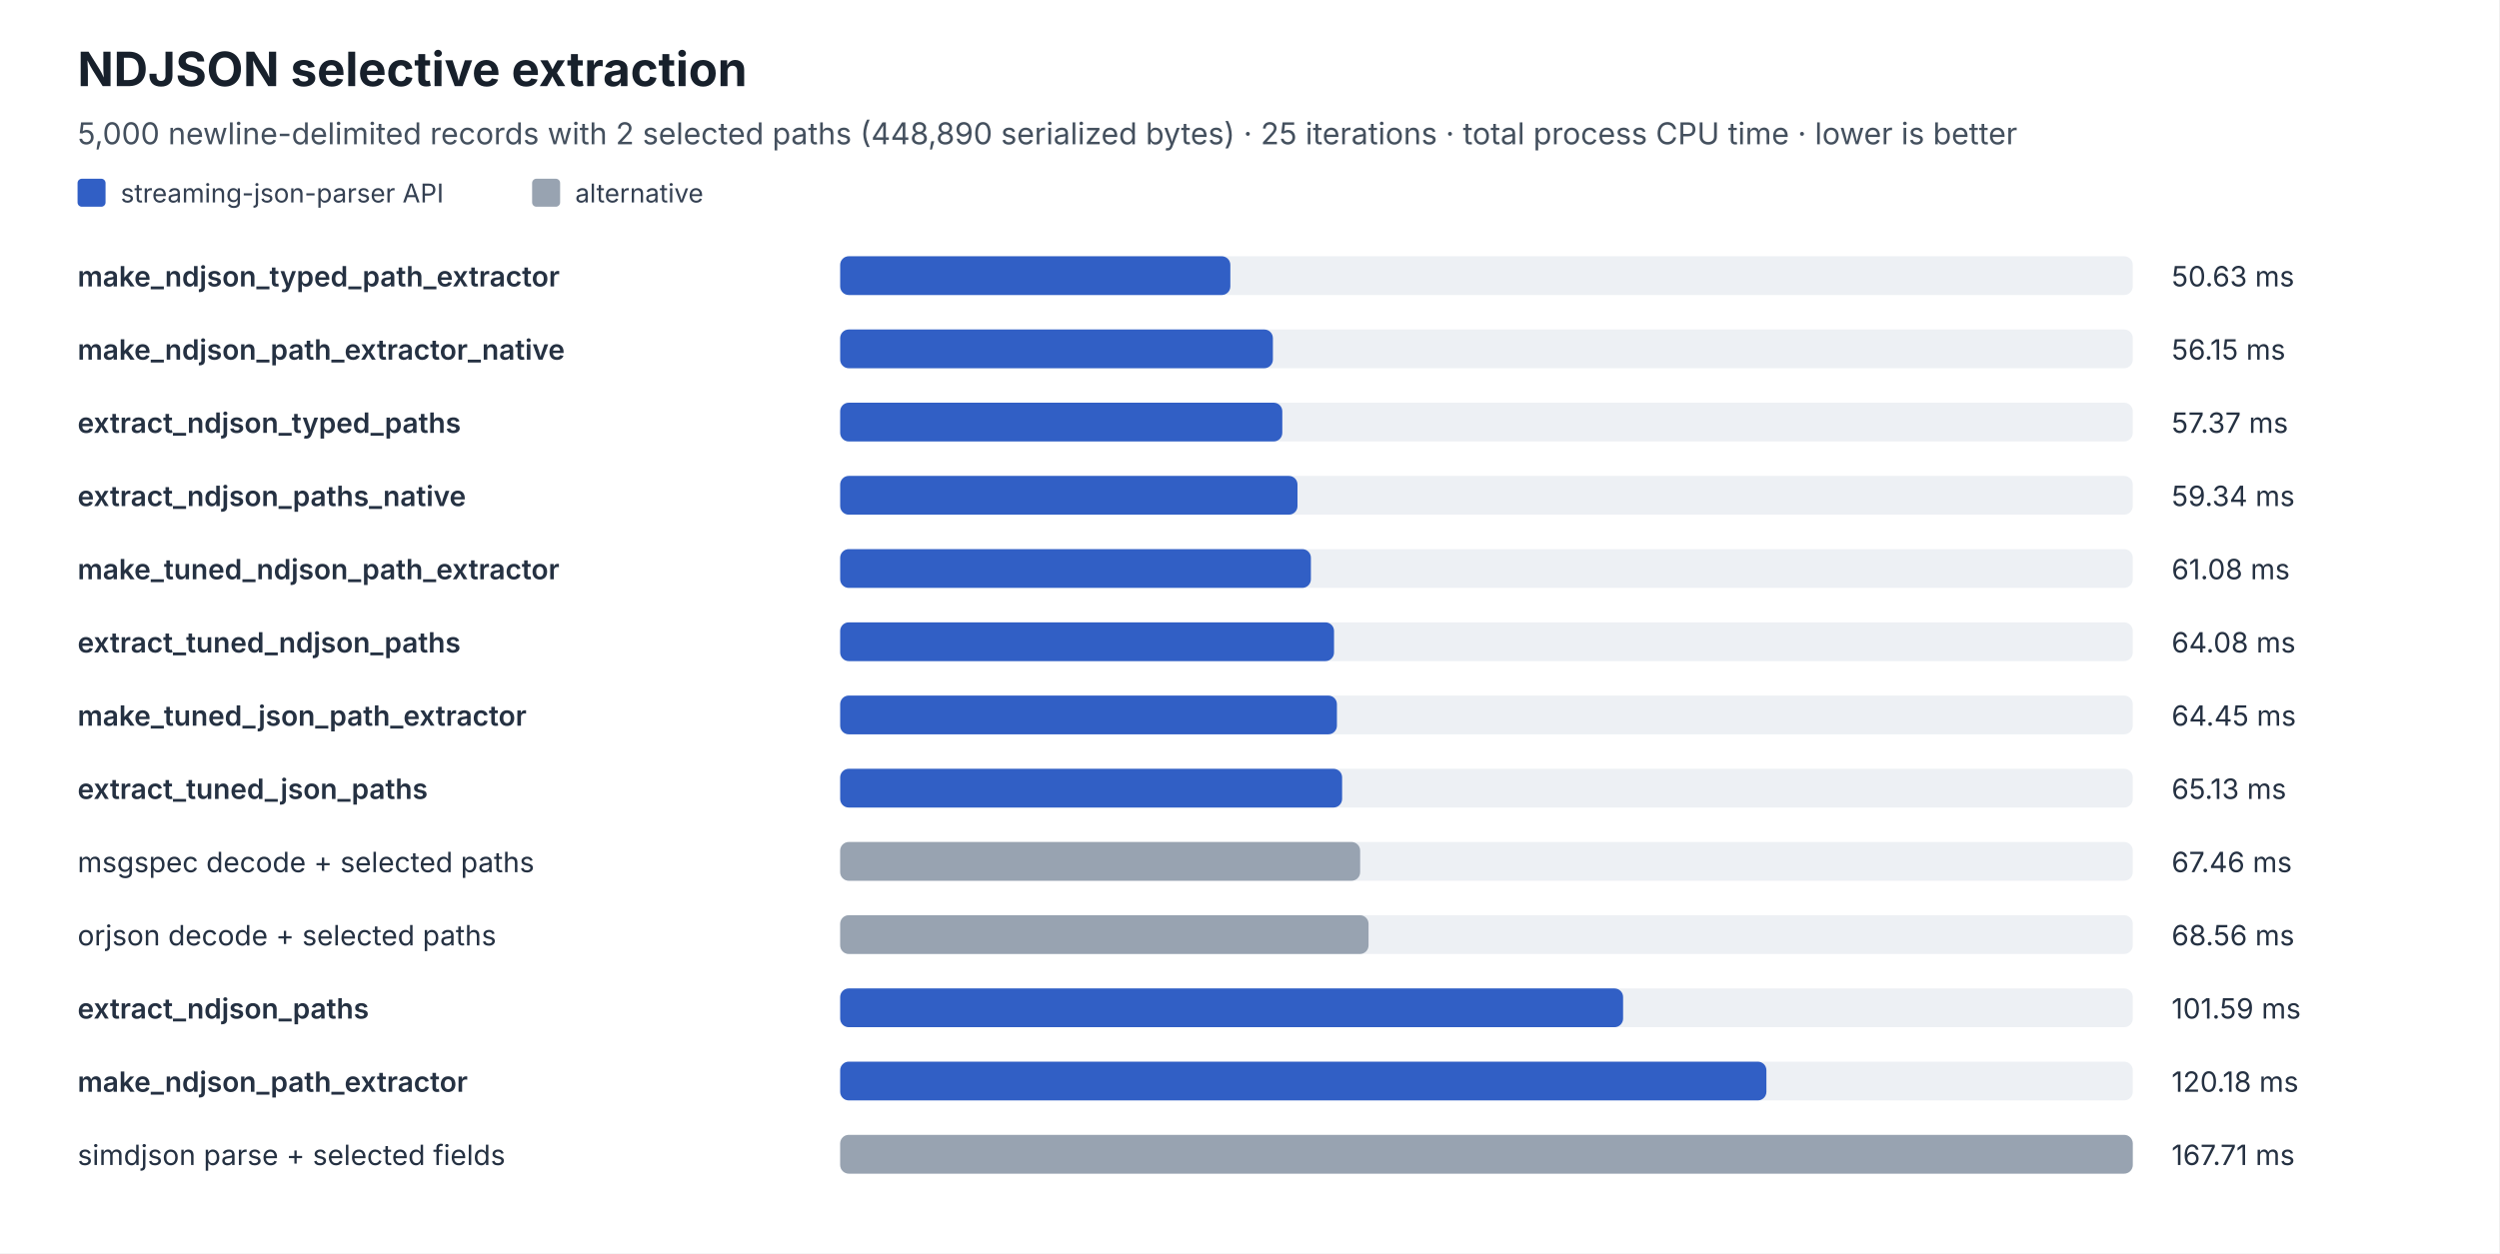
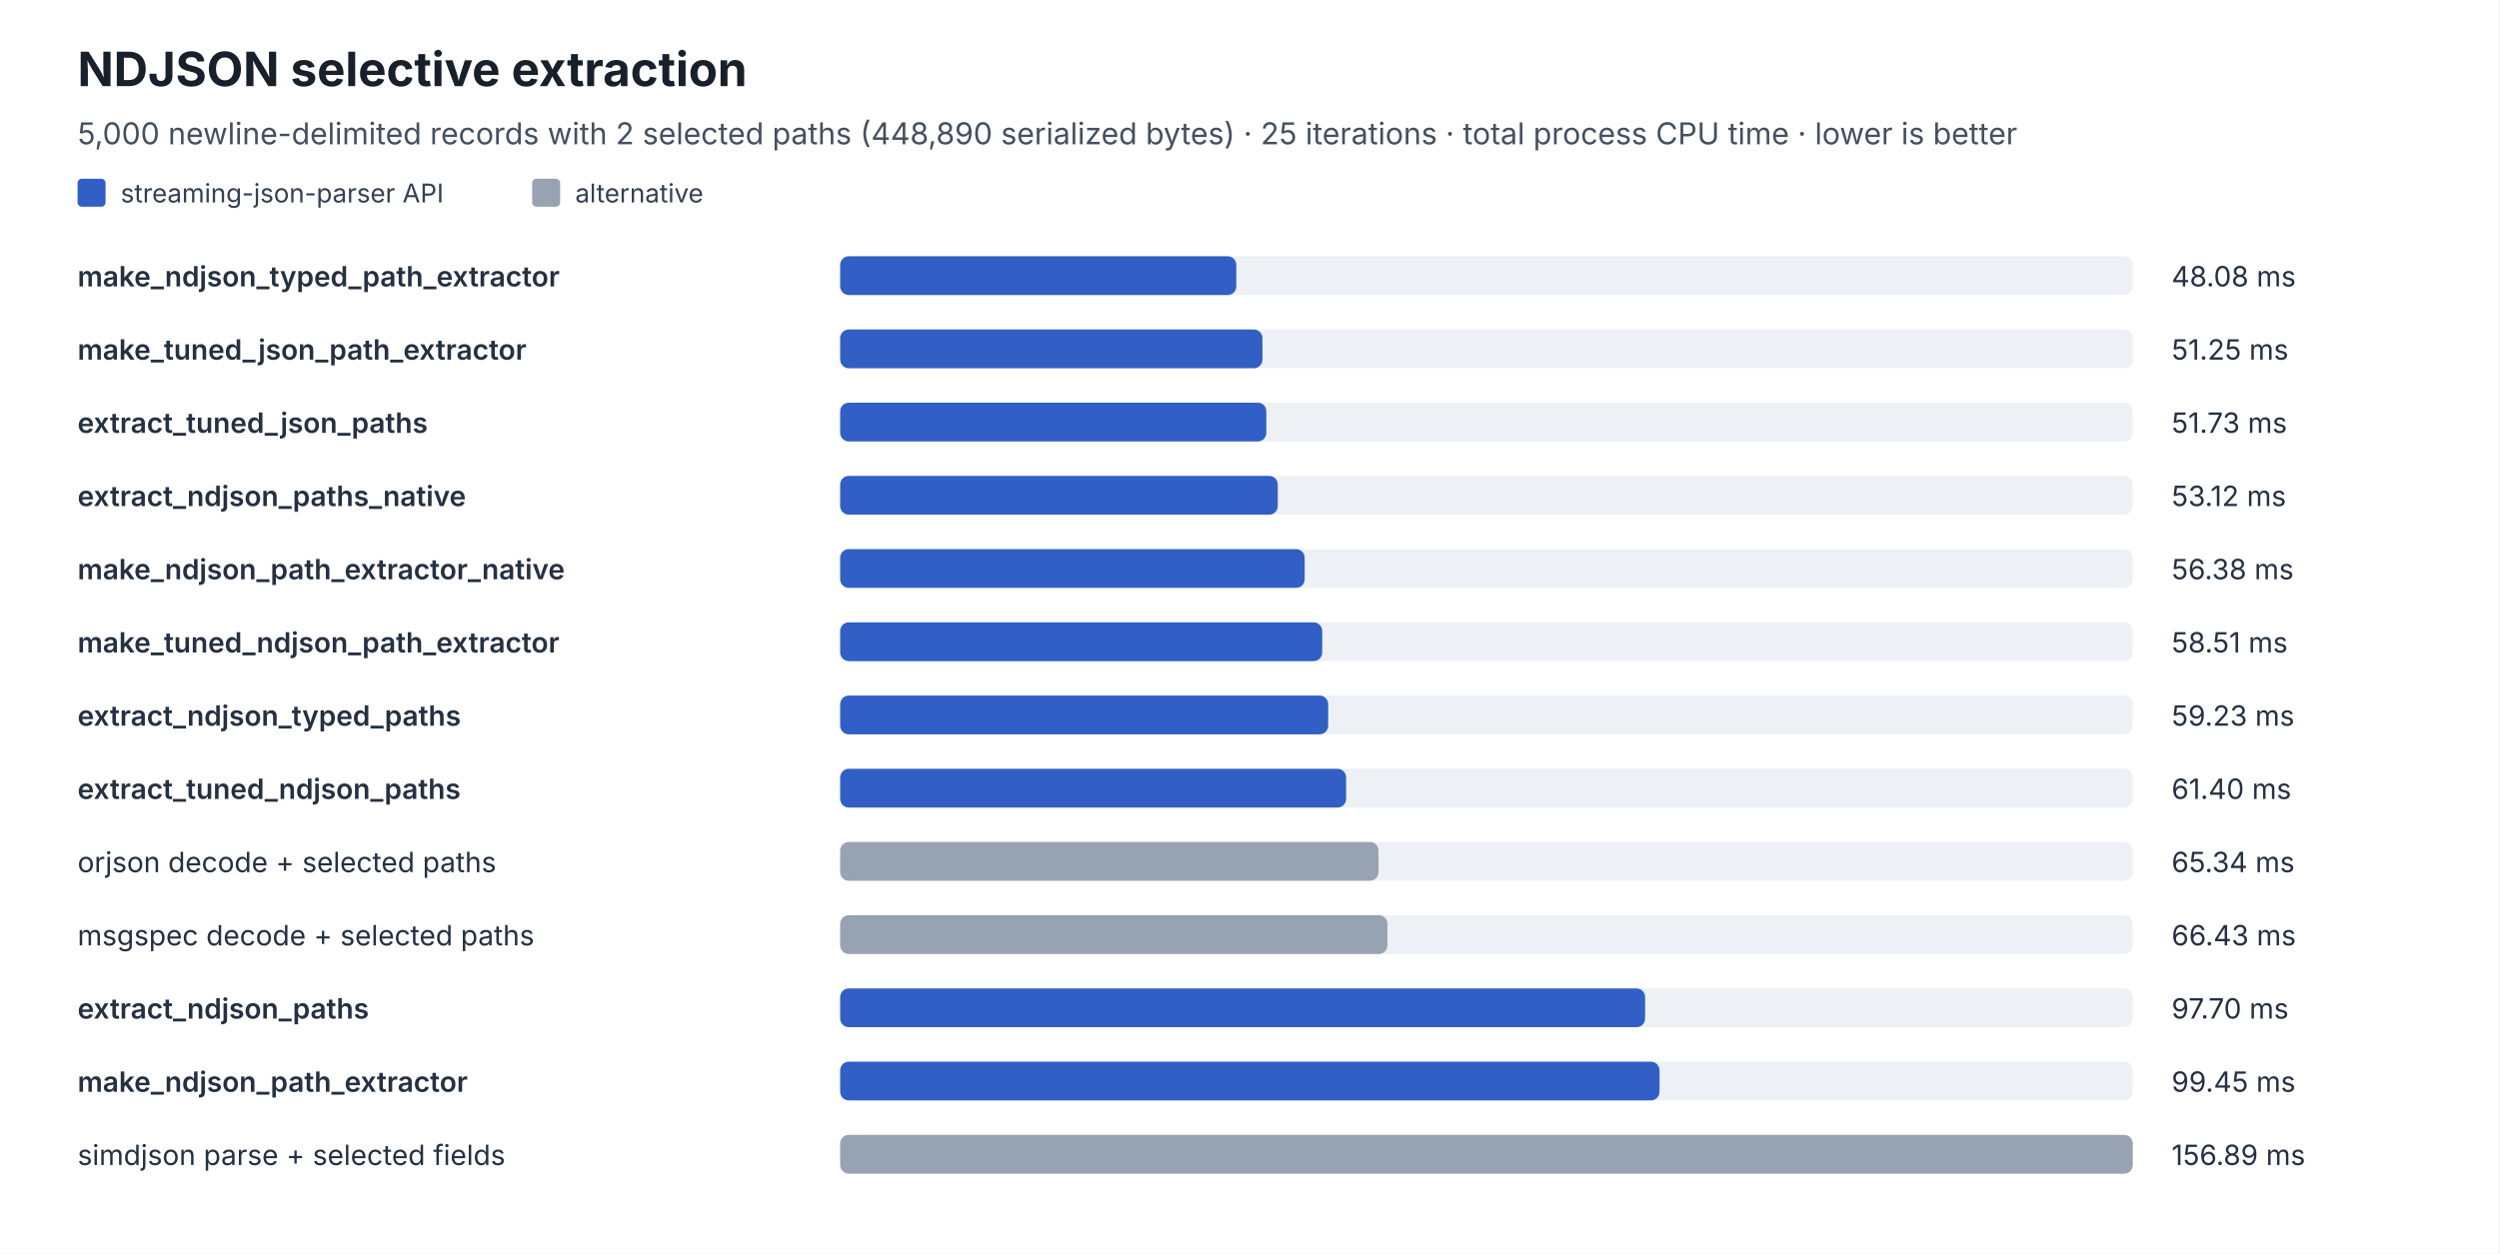
<svg xmlns="http://www.w3.org/2000/svg" width="1160" height="582" viewBox="0 0 1160 582" role="img" aria-labelledby="chart-title chart-description">
  <rect width="1160" height="582" fill="#ffffff" />
  <text x="36" y="40" fill="#17202b" font-family="system-ui, -apple-system, Segoe UI, sans-serif" font-size="22" font-weight="700">NDJSON selective extraction</text>
  <text x="36" y="67" fill="#44505e" font-family="system-ui, -apple-system, Segoe UI, sans-serif" font-size="14">5,000 newline-delimited records with 2 selected paths (448,890 serialized bytes) · 25 iterations · total process CPU time · lower is better</text>
  <rect x="36" y="83" width="13" height="13" rx="2" fill="#315fc5" />
  <text x="56" y="94" fill="#344052" font-family="system-ui, -apple-system, Segoe UI, sans-serif" font-size="12">streaming-json-parser API</text>
  <rect x="247" y="83" width="13" height="13" rx="2" fill="#98a3b1" />
  <text x="267" y="94" fill="#344052" font-family="system-ui, -apple-system, Segoe UI, sans-serif" font-size="12">alternative</text>
  <text x="36" y="133" fill="#253142" font-family="system-ui, -apple-system, Segoe UI, sans-serif" font-size="13" font-weight="600">make_ndjson_typed_path_extractor</text>
  <rect x="390" y="119" width="600" height="18" rx="4" fill="#edf0f4" />
-   <rect x="390" y="119" width="181.11" height="18" rx="4" fill="#315fc5" />
-   <text x="1008" y="133" fill="#253142" font-family="system-ui, -apple-system, Segoe UI, sans-serif" font-size="13" font-variant-numeric="tabular-nums">50.63 ms</text>
-   <text x="36" y="167" fill="#253142" font-family="system-ui, -apple-system, Segoe UI, sans-serif" font-size="13" font-weight="600">make_ndjson_path_extractor_native</text>
+   <rect x="390" y="119" width="183.87" height="18" rx="4" fill="#315fc5" />
+   <text x="1008" y="133" fill="#253142" font-family="system-ui, -apple-system, Segoe UI, sans-serif" font-size="13" font-variant-numeric="tabular-nums">48.08 ms</text>
+   <text x="36" y="167" fill="#253142" font-family="system-ui, -apple-system, Segoe UI, sans-serif" font-size="13" font-weight="600">make_tuned_json_path_extractor</text>
  <rect x="390" y="153" width="600" height="18" rx="4" fill="#edf0f4" />
-   <rect x="390" y="153" width="200.86" height="18" rx="4" fill="#315fc5" />
-   <text x="1008" y="167" fill="#253142" font-family="system-ui, -apple-system, Segoe UI, sans-serif" font-size="13" font-variant-numeric="tabular-nums">56.15 ms</text>
-   <text x="36" y="201" fill="#253142" font-family="system-ui, -apple-system, Segoe UI, sans-serif" font-size="13" font-weight="600">extract_ndjson_typed_paths</text>
+   <rect x="390" y="153" width="196.01" height="18" rx="4" fill="#315fc5" />
+   <text x="1008" y="167" fill="#253142" font-family="system-ui, -apple-system, Segoe UI, sans-serif" font-size="13" font-variant-numeric="tabular-nums">51.25 ms</text>
+   <text x="36" y="201" fill="#253142" font-family="system-ui, -apple-system, Segoe UI, sans-serif" font-size="13" font-weight="600">extract_tuned_json_paths</text>
  <rect x="390" y="187" width="600" height="18" rx="4" fill="#edf0f4" />
-   <rect x="390" y="187" width="205.23" height="18" rx="4" fill="#315fc5" />
-   <text x="1008" y="201" fill="#253142" font-family="system-ui, -apple-system, Segoe UI, sans-serif" font-size="13" font-variant-numeric="tabular-nums">57.37 ms</text>
+   <rect x="390" y="187" width="197.82" height="18" rx="4" fill="#315fc5" />
+   <text x="1008" y="201" fill="#253142" font-family="system-ui, -apple-system, Segoe UI, sans-serif" font-size="13" font-variant-numeric="tabular-nums">51.73 ms</text>
  <text x="36" y="235" fill="#253142" font-family="system-ui, -apple-system, Segoe UI, sans-serif" font-size="13" font-weight="600">extract_ndjson_paths_native</text>
  <rect x="390" y="221" width="600" height="18" rx="4" fill="#edf0f4" />
-   <rect x="390" y="221" width="212.28" height="18" rx="4" fill="#315fc5" />
-   <text x="1008" y="235" fill="#253142" font-family="system-ui, -apple-system, Segoe UI, sans-serif" font-size="13" font-variant-numeric="tabular-nums">59.34 ms</text>
-   <text x="36" y="269" fill="#253142" font-family="system-ui, -apple-system, Segoe UI, sans-serif" font-size="13" font-weight="600">make_tuned_ndjson_path_extractor</text>
+   <rect x="390" y="221" width="203.13" height="18" rx="4" fill="#315fc5" />
+   <text x="1008" y="235" fill="#253142" font-family="system-ui, -apple-system, Segoe UI, sans-serif" font-size="13" font-variant-numeric="tabular-nums">53.12 ms</text>
+   <text x="36" y="269" fill="#253142" font-family="system-ui, -apple-system, Segoe UI, sans-serif" font-size="13" font-weight="600">make_ndjson_path_extractor_native</text>
  <rect x="390" y="255" width="600" height="18" rx="4" fill="#edf0f4" />
-   <rect x="390" y="255" width="218.50" height="18" rx="4" fill="#315fc5" />
-   <text x="1008" y="269" fill="#253142" font-family="system-ui, -apple-system, Segoe UI, sans-serif" font-size="13" font-variant-numeric="tabular-nums">61.08 ms</text>
-   <text x="36" y="303" fill="#253142" font-family="system-ui, -apple-system, Segoe UI, sans-serif" font-size="13" font-weight="600">extract_tuned_ndjson_paths</text>
+   <rect x="390" y="255" width="215.61" height="18" rx="4" fill="#315fc5" />
+   <text x="1008" y="269" fill="#253142" font-family="system-ui, -apple-system, Segoe UI, sans-serif" font-size="13" font-variant-numeric="tabular-nums">56.38 ms</text>
+   <text x="36" y="303" fill="#253142" font-family="system-ui, -apple-system, Segoe UI, sans-serif" font-size="13" font-weight="600">make_tuned_ndjson_path_extractor</text>
  <rect x="390" y="289" width="600" height="18" rx="4" fill="#edf0f4" />
-   <rect x="390" y="289" width="229.24" height="18" rx="4" fill="#315fc5" />
-   <text x="1008" y="303" fill="#253142" font-family="system-ui, -apple-system, Segoe UI, sans-serif" font-size="13" font-variant-numeric="tabular-nums">64.08 ms</text>
-   <text x="36" y="337" fill="#253142" font-family="system-ui, -apple-system, Segoe UI, sans-serif" font-size="13" font-weight="600">make_tuned_json_path_extractor</text>
+   <rect x="390" y="289" width="223.76" height="18" rx="4" fill="#315fc5" />
+   <text x="1008" y="303" fill="#253142" font-family="system-ui, -apple-system, Segoe UI, sans-serif" font-size="13" font-variant-numeric="tabular-nums">58.51 ms</text>
+   <text x="36" y="337" fill="#253142" font-family="system-ui, -apple-system, Segoe UI, sans-serif" font-size="13" font-weight="600">extract_ndjson_typed_paths</text>
  <rect x="390" y="323" width="600" height="18" rx="4" fill="#edf0f4" />
-   <rect x="390" y="323" width="230.58" height="18" rx="4" fill="#315fc5" />
-   <text x="1008" y="337" fill="#253142" font-family="system-ui, -apple-system, Segoe UI, sans-serif" font-size="13" font-variant-numeric="tabular-nums">64.45 ms</text>
-   <text x="36" y="371" fill="#253142" font-family="system-ui, -apple-system, Segoe UI, sans-serif" font-size="13" font-weight="600">extract_tuned_json_paths</text>
+   <rect x="390" y="323" width="226.52" height="18" rx="4" fill="#315fc5" />
+   <text x="1008" y="337" fill="#253142" font-family="system-ui, -apple-system, Segoe UI, sans-serif" font-size="13" font-variant-numeric="tabular-nums">59.23 ms</text>
+   <text x="36" y="371" fill="#253142" font-family="system-ui, -apple-system, Segoe UI, sans-serif" font-size="13" font-weight="600">extract_tuned_ndjson_paths</text>
  <rect x="390" y="357" width="600" height="18" rx="4" fill="#edf0f4" />
-   <rect x="390" y="357" width="232.99" height="18" rx="4" fill="#315fc5" />
-   <text x="1008" y="371" fill="#253142" font-family="system-ui, -apple-system, Segoe UI, sans-serif" font-size="13" font-variant-numeric="tabular-nums">65.13 ms</text>
-   <text x="36" y="405" fill="#253142" font-family="system-ui, -apple-system, Segoe UI, sans-serif" font-size="13" font-weight="400">msgspec decode + selected paths</text>
+   <rect x="390" y="357" width="234.84" height="18" rx="4" fill="#315fc5" />
+   <text x="1008" y="371" fill="#253142" font-family="system-ui, -apple-system, Segoe UI, sans-serif" font-size="13" font-variant-numeric="tabular-nums">61.40 ms</text>
+   <text x="36" y="405" fill="#253142" font-family="system-ui, -apple-system, Segoe UI, sans-serif" font-size="13" font-weight="400">orjson decode + selected paths</text>
  <rect x="390" y="391" width="600" height="18" rx="4" fill="#edf0f4" />
-   <rect x="390" y="391" width="241.36" height="18" rx="4" fill="#98a3b1" />
-   <text x="1008" y="405" fill="#253142" font-family="system-ui, -apple-system, Segoe UI, sans-serif" font-size="13" font-variant-numeric="tabular-nums">67.46 ms</text>
-   <text x="36" y="439" fill="#253142" font-family="system-ui, -apple-system, Segoe UI, sans-serif" font-size="13" font-weight="400">orjson decode + selected paths</text>
+   <rect x="390" y="391" width="249.88" height="18" rx="4" fill="#98a3b1" />
+   <text x="1008" y="405" fill="#253142" font-family="system-ui, -apple-system, Segoe UI, sans-serif" font-size="13" font-variant-numeric="tabular-nums">65.34 ms</text>
+   <text x="36" y="439" fill="#253142" font-family="system-ui, -apple-system, Segoe UI, sans-serif" font-size="13" font-weight="400">msgspec decode + selected paths</text>
  <rect x="390" y="425" width="600" height="18" rx="4" fill="#edf0f4" />
-   <rect x="390" y="425" width="245.26" height="18" rx="4" fill="#98a3b1" />
-   <text x="1008" y="439" fill="#253142" font-family="system-ui, -apple-system, Segoe UI, sans-serif" font-size="13" font-variant-numeric="tabular-nums">68.56 ms</text>
+   <rect x="390" y="425" width="254.04" height="18" rx="4" fill="#98a3b1" />
+   <text x="1008" y="439" fill="#253142" font-family="system-ui, -apple-system, Segoe UI, sans-serif" font-size="13" font-variant-numeric="tabular-nums">66.43 ms</text>
  <text x="36" y="473" fill="#253142" font-family="system-ui, -apple-system, Segoe UI, sans-serif" font-size="13" font-weight="600">extract_ndjson_paths</text>
  <rect x="390" y="459" width="600" height="18" rx="4" fill="#edf0f4" />
-   <rect x="390" y="459" width="363.42" height="18" rx="4" fill="#315fc5" />
-   <text x="1008" y="473" fill="#253142" font-family="system-ui, -apple-system, Segoe UI, sans-serif" font-size="13" font-variant-numeric="tabular-nums">101.59 ms</text>
+   <rect x="390" y="459" width="373.64" height="18" rx="4" fill="#315fc5" />
+   <text x="1008" y="473" fill="#253142" font-family="system-ui, -apple-system, Segoe UI, sans-serif" font-size="13" font-variant-numeric="tabular-nums">97.70 ms</text>
  <text x="36" y="507" fill="#253142" font-family="system-ui, -apple-system, Segoe UI, sans-serif" font-size="13" font-weight="600">make_ndjson_path_extractor</text>
  <rect x="390" y="493" width="600" height="18" rx="4" fill="#edf0f4" />
-   <rect x="390" y="493" width="429.94" height="18" rx="4" fill="#315fc5" />
-   <text x="1008" y="507" fill="#253142" font-family="system-ui, -apple-system, Segoe UI, sans-serif" font-size="13" font-variant-numeric="tabular-nums">120.18 ms</text>
+   <rect x="390" y="493" width="380.32" height="18" rx="4" fill="#315fc5" />
+   <text x="1008" y="507" fill="#253142" font-family="system-ui, -apple-system, Segoe UI, sans-serif" font-size="13" font-variant-numeric="tabular-nums">99.45 ms</text>
  <text x="36" y="541" fill="#253142" font-family="system-ui, -apple-system, Segoe UI, sans-serif" font-size="13" font-weight="400">simdjson parse + selected fields</text>
  <rect x="390" y="527" width="600" height="18" rx="4" fill="#edf0f4" />
  <rect x="390" y="527" width="600.00" height="18" rx="4" fill="#98a3b1" />
-   <text x="1008" y="541" fill="#253142" font-family="system-ui, -apple-system, Segoe UI, sans-serif" font-size="13" font-variant-numeric="tabular-nums">167.71 ms</text>
+   <text x="1008" y="541" fill="#253142" font-family="system-ui, -apple-system, Segoe UI, sans-serif" font-size="13" font-variant-numeric="tabular-nums">156.89 ms</text>
</svg>
